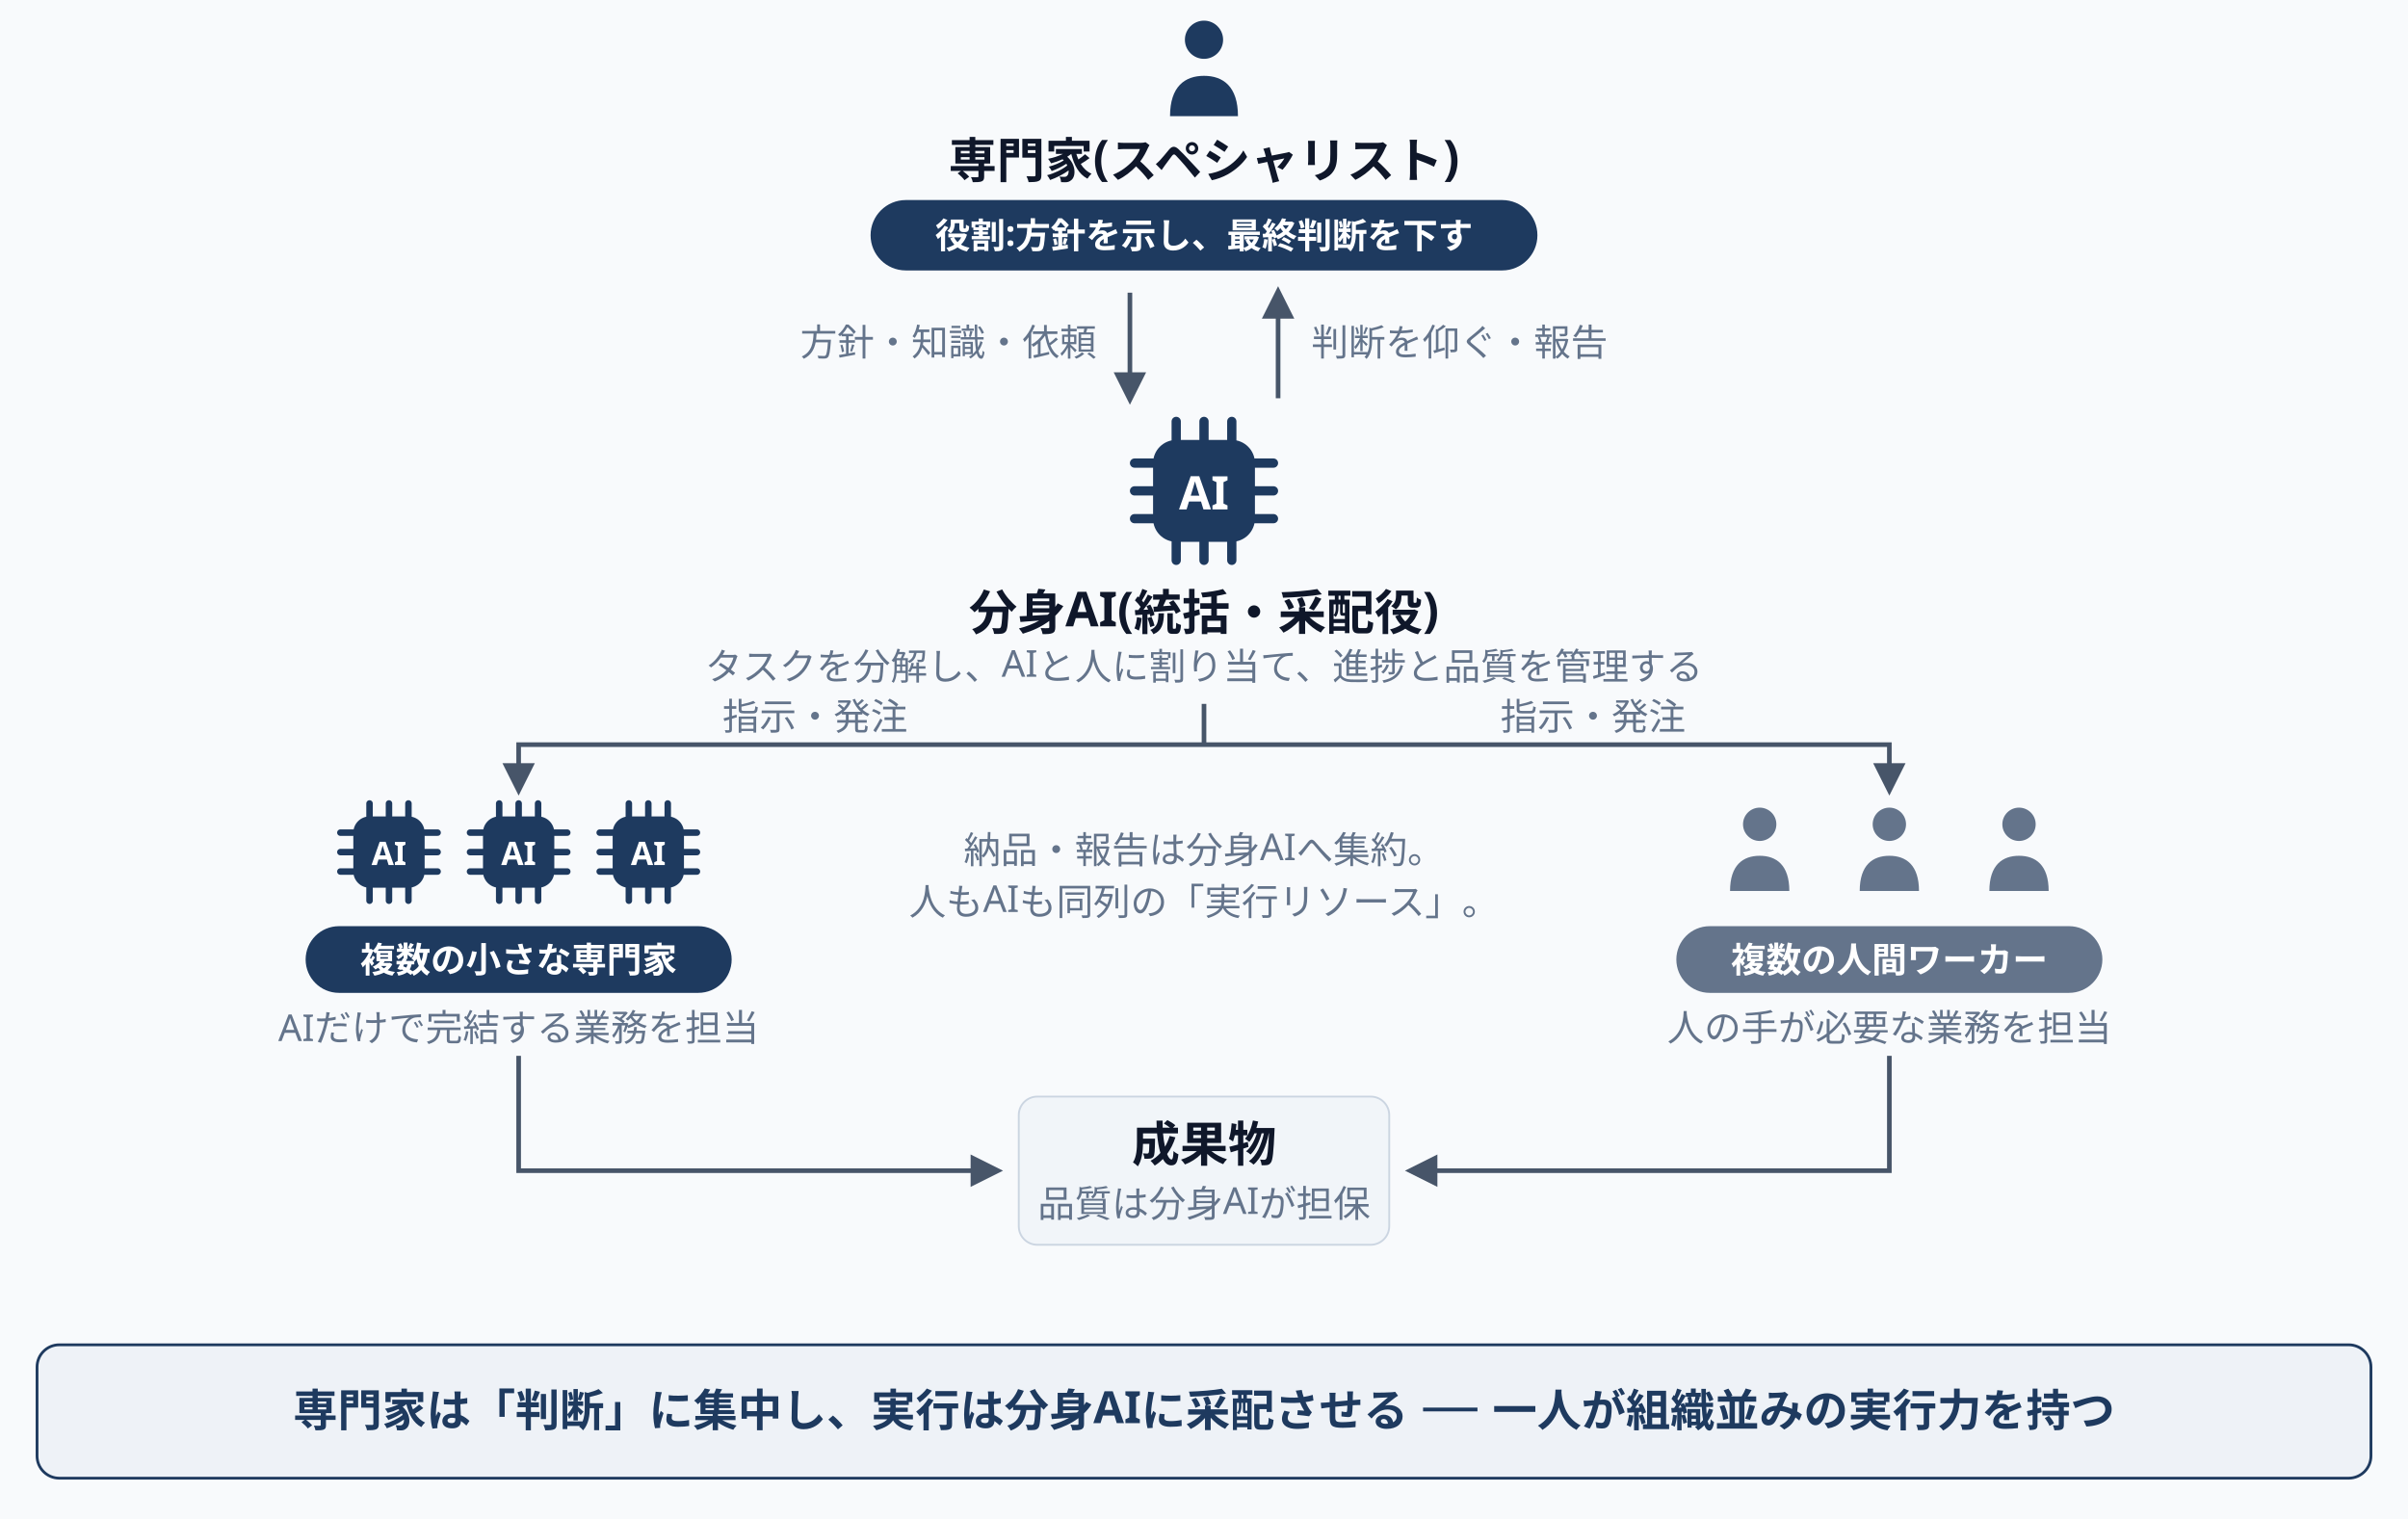
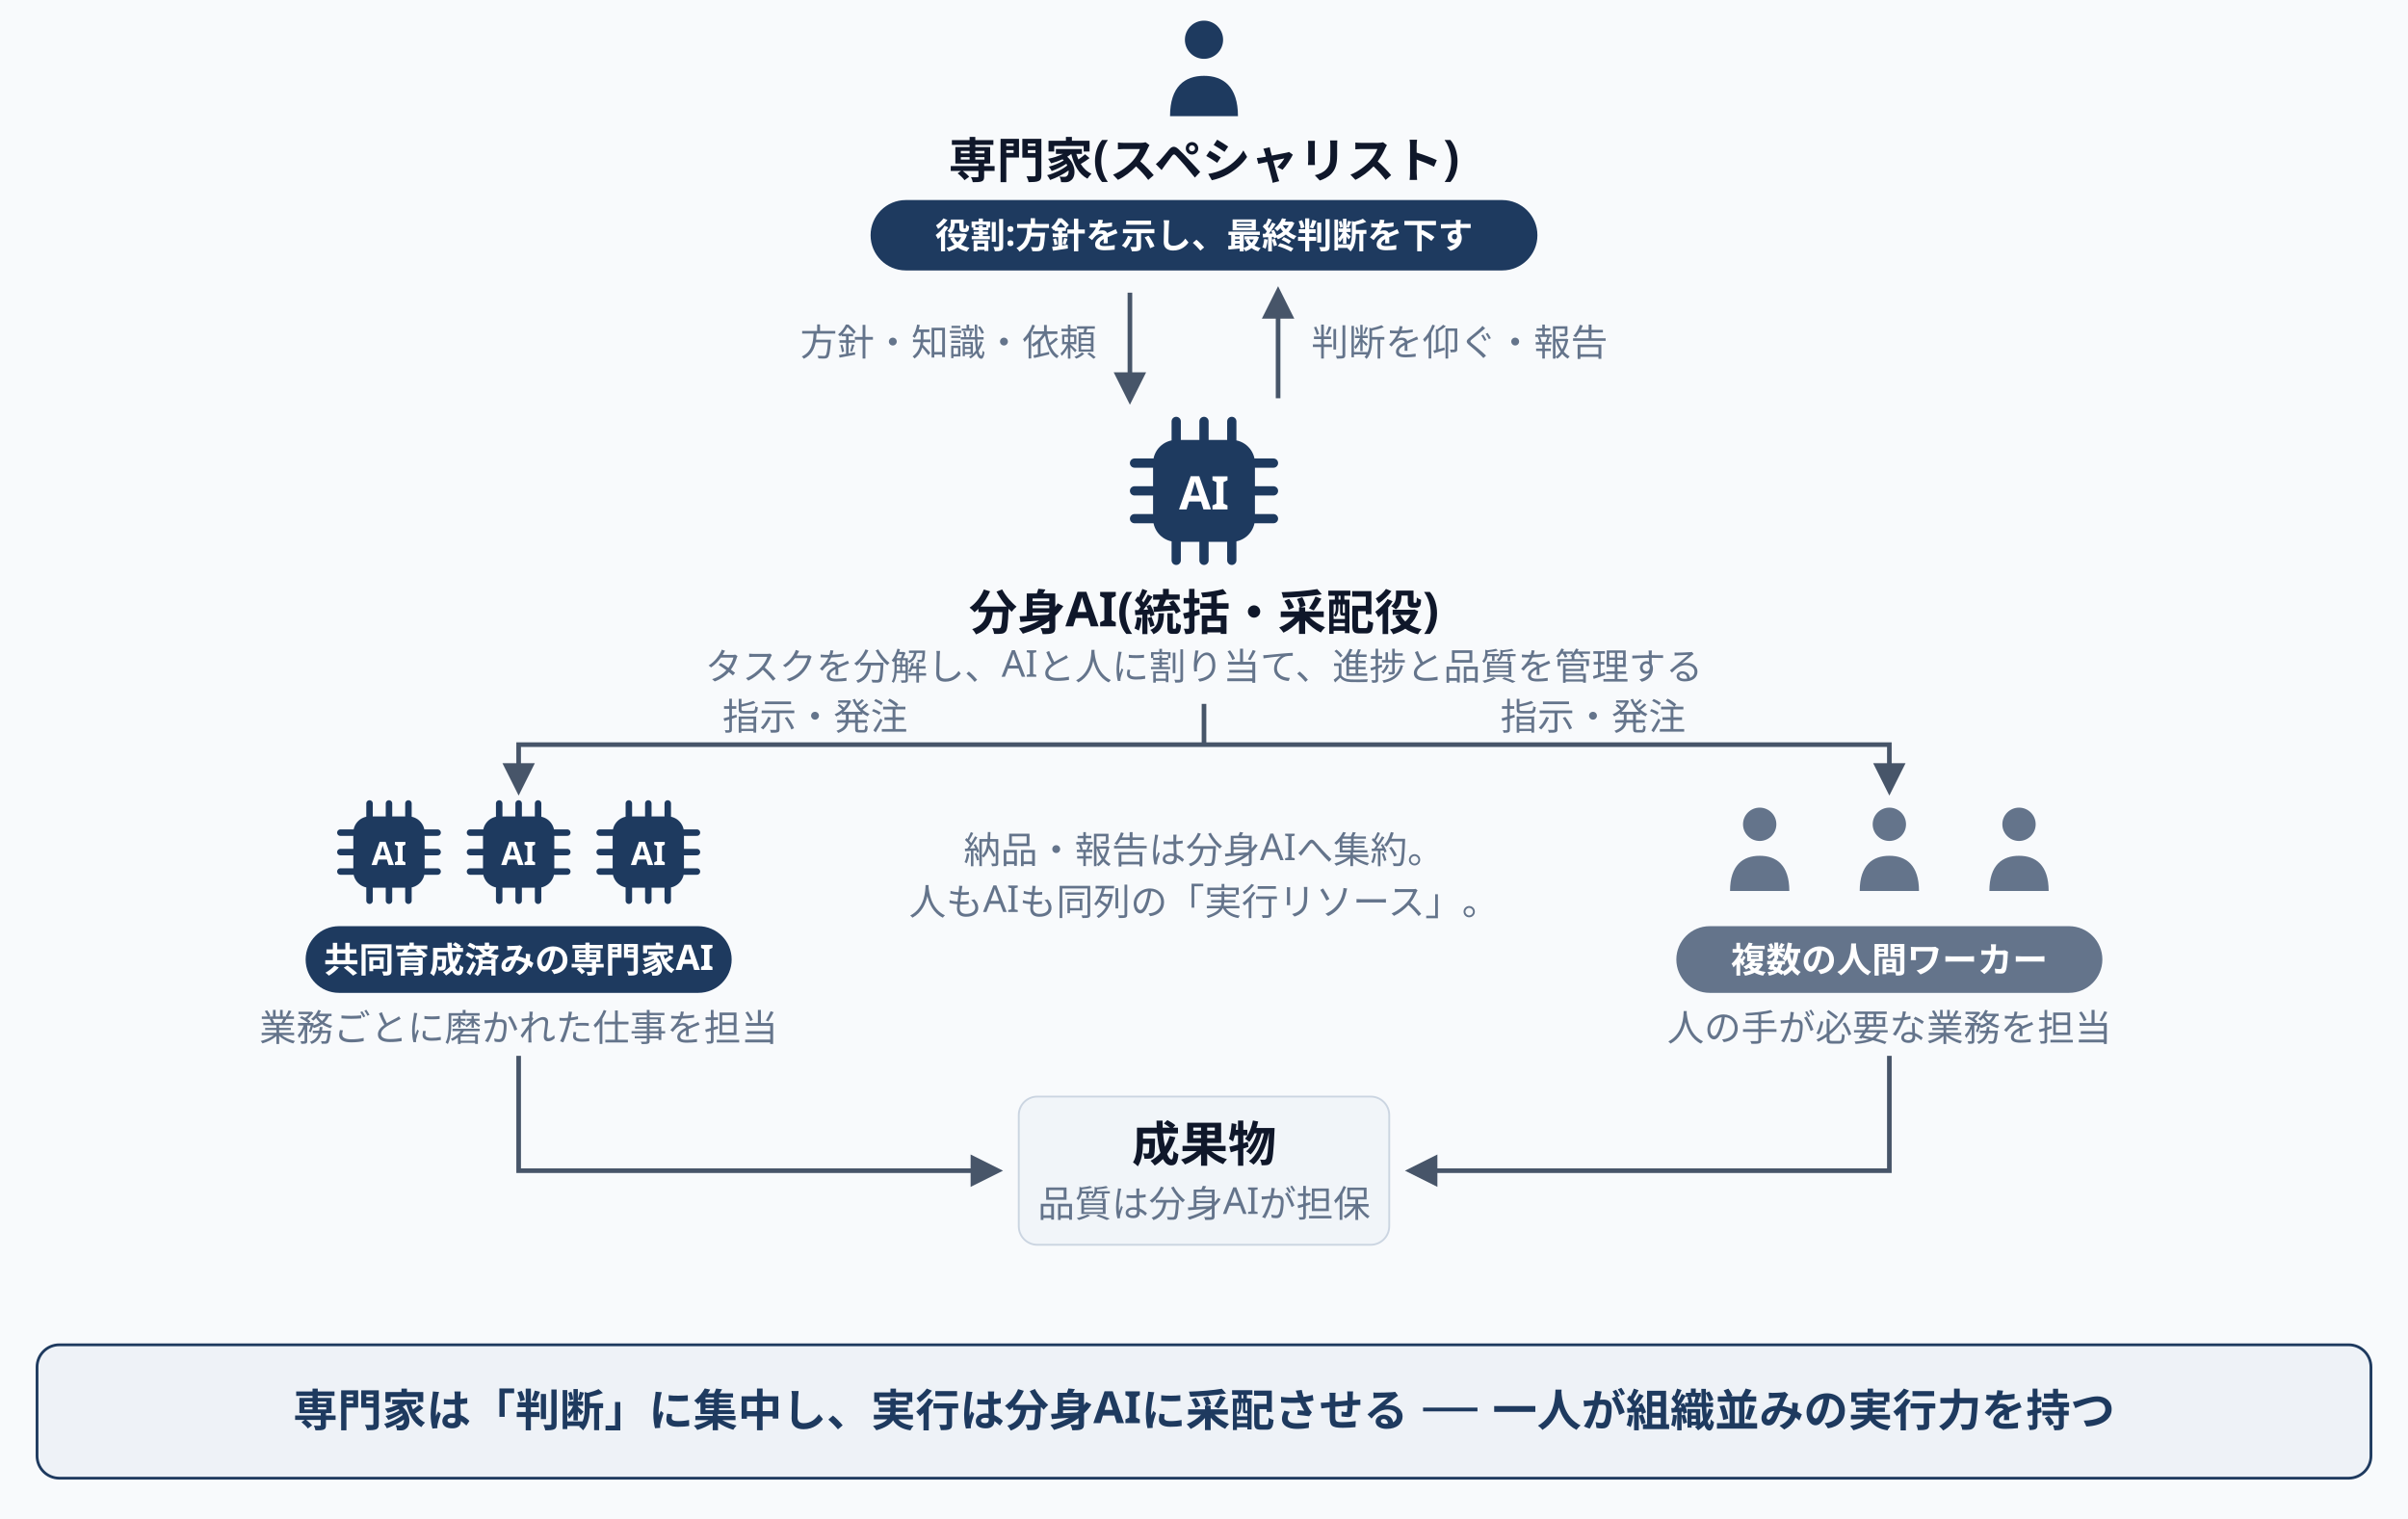
<svg xmlns="http://www.w3.org/2000/svg" viewBox="150 130 1300 820" font-family="'Noto Sans JP','Hiragino Sans','Yu Gothic UI','Meiryo',sans-serif">
  <defs>
    <marker id="arrow" viewBox="0 0 10 10" refX="8" refY="5" markerWidth="7" markerHeight="7" orient="auto-start-reverse">
      <path d="M0,0 L10,5 L0,10 z" fill="#475569" />
    </marker>
    <symbol id="person" viewBox="0 0 40 48">
      <circle cx="20" cy="10" r="9" fill="currentColor" />
      <path d="M4,46 C4,32 11,27 20,27 C29,27 36,32 36,46 Z" fill="currentColor" />
    </symbol>
    <symbol id="ai-chip" viewBox="0 0 64 64">
      <rect x="10" y="10" width="44" height="44" rx="10" fill="currentColor" />
      <g stroke="currentColor" stroke-width="4" stroke-linecap="round">
        <line x1="20" y1="10" x2="20" y2="2" />
        <line x1="32" y1="10" x2="32" y2="2" />
        <line x1="44" y1="10" x2="44" y2="2" />
        <line x1="20" y1="54" x2="20" y2="62" />
        <line x1="32" y1="54" x2="32" y2="62" />
        <line x1="44" y1="54" x2="44" y2="62" />
        <line x1="10" y1="20" x2="2" y2="20" />
        <line x1="10" y1="32" x2="2" y2="32" />
        <line x1="10" y1="44" x2="2" y2="44" />
        <line x1="54" y1="20" x2="62" y2="20" />
        <line x1="54" y1="32" x2="62" y2="32" />
        <line x1="54" y1="44" x2="62" y2="44" />
      </g>
      <text x="32" y="40" text-anchor="middle" font-size="20" font-weight="700" fill="#ffffff">AI</text>
    </symbol>
  </defs>
  <style>
    .bg        { fill:#f8fafc; }
    .panel-sub { fill:#f1f5f9; stroke:#cbd5e1; stroke-width:1; }
    .h3        { fill:#0f172a; font-size:26px; font-weight:700; }
    .small     { fill:#64748b; font-size:20px; }
    .tag       { font-size:19px; font-weight:700; fill:#ffffff; }
    .navy      { color:#1e3a5f; }
    .gray      { color:#64748b; }
    .flowline  { stroke:#475569; stroke-width:2.5; fill:none; }
  </style>
  <rect class="bg" x="0" y="0" width="1600" height="1000" />
  <g id="expert">
    <use href="#person" class="navy" x="777" y="140" width="46" height="55" />
    <text class="h3" x="800" y="226" text-anchor="middle">専門家(スペシャリスト)</text>
    <rect x="620" y="238" width="360" height="38" rx="19" fill="#1e3a5f" />
    <text class="tag" x="800" y="264" text-anchor="middle">役割:方針を示し、最終判断を下す</text>
  </g>
  <g id="expert-bunshin-flow">
    <path class="flowline" d="M760,288 L760,345" marker-end="url(#arrow)" />
    <text class="small" x="742" y="322" text-anchor="end">方針・知識・依頼</text>
    <path class="flowline" d="M840,345 L840,288" marker-end="url(#arrow)" />
    <text class="small" x="858" y="322">判断を仰ぐ・報告</text>
  </g>
  <g id="bunshin-ai">
    <use href="#ai-chip" class="navy" x="760" y="355" width="80" height="80" />
    <text class="h3" x="800" y="470" text-anchor="middle">分身AI(統括・采配役)</text>
    <text class="small" x="800" y="497" text-anchor="middle">タスクを分解し、AIと人に割り当て、進捗と品質を管理する</text>
  </g>
  <g id="dispatch-flow">
    <path class="flowline" d="M800,510 L800,532 M800,532 L430,532 L430,556" marker-end="url(#arrow)" />
    <path class="flowline" d="M800,532 L1170,532 L1170,556" marker-end="url(#arrow)" />
    <text class="small" x="590" y="524" text-anchor="middle">指示・発注</text>
    <text class="small" x="1010" y="524" text-anchor="middle">指示・発注</text>
  </g>
  <g id="cluster-ai">
    <use href="#ai-chip" class="navy" x="332" y="562" width="56" height="56" />
    <use href="#ai-chip" class="navy" x="402" y="562" width="56" height="56" />
    <use href="#ai-chip" class="navy" x="472" y="562" width="56" height="56" />
    <rect x="315" y="630" width="230" height="36" rx="18" fill="#1e3a5f" />
-     <text class="tag" x="430" y="655" text-anchor="middle">複数の小さな専門家</text>
-     <text class="small" x="430" y="692" text-anchor="middle">AIだけで完結する業務を担当</text>
+     <text class="tag" x="430" y="655" text-anchor="middle">共同育成済みの専門家AI</text>
+     <text class="small" x="430" y="692" text-anchor="middle">業務ごとに磨かれた仕事を担当</text>
  </g>
  <g id="cluster-human">
    <use href="#person" class="gray" x="1080" y="565" width="40" height="48" />
    <use href="#person" class="gray" x="1150" y="565" width="40" height="48" />
    <use href="#person" class="gray" x="1220" y="565" width="40" height="48" />
    <rect x="1055" y="630" width="230" height="36" rx="18" fill="#64748b" />
    <text class="tag" x="1170" y="655" text-anchor="middle">複数の人間ワーカー</text>
    <text class="small" x="1170" y="692" text-anchor="middle">人の手が必要な業務を担当</text>
  </g>
  <g id="center-note">
    <text class="small" x="800" y="596" text-anchor="middle">納品・報告は分身AIへ集約。</text>
    <text class="small" x="800" y="624" text-anchor="middle">人もAIも同列の「実行リソース」。</text>
  </g>
  <g id="output">
    <path class="flowline" d="M430,700 L430,762 L688,762" marker-end="url(#arrow)" />
    <path class="flowline" d="M1170,700 L1170,762 L912,762" marker-end="url(#arrow)" />
    <rect class="panel-sub" x="700" y="722" width="200" height="80" rx="10" />
    <text class="h3" x="800" y="757" text-anchor="middle">成果物</text>
    <text class="small" x="800" y="787" text-anchor="middle">品質は分身AIが担保</text>
  </g>
  <g id="keymessage">
    <rect x="170" y="856" width="1260" height="72" rx="12" fill="#eef2f7" stroke="#1e3a5f" stroke-width="1.5" />
    <text x="800" y="900" text-anchor="middle" font-size="24" font-weight="700" fill="#1e3a5f">専門家は「判断」に集中し、実行は分身AIに采配させる ── 一人が組織並みの実行力を持つ</text>
  </g>
</svg>
